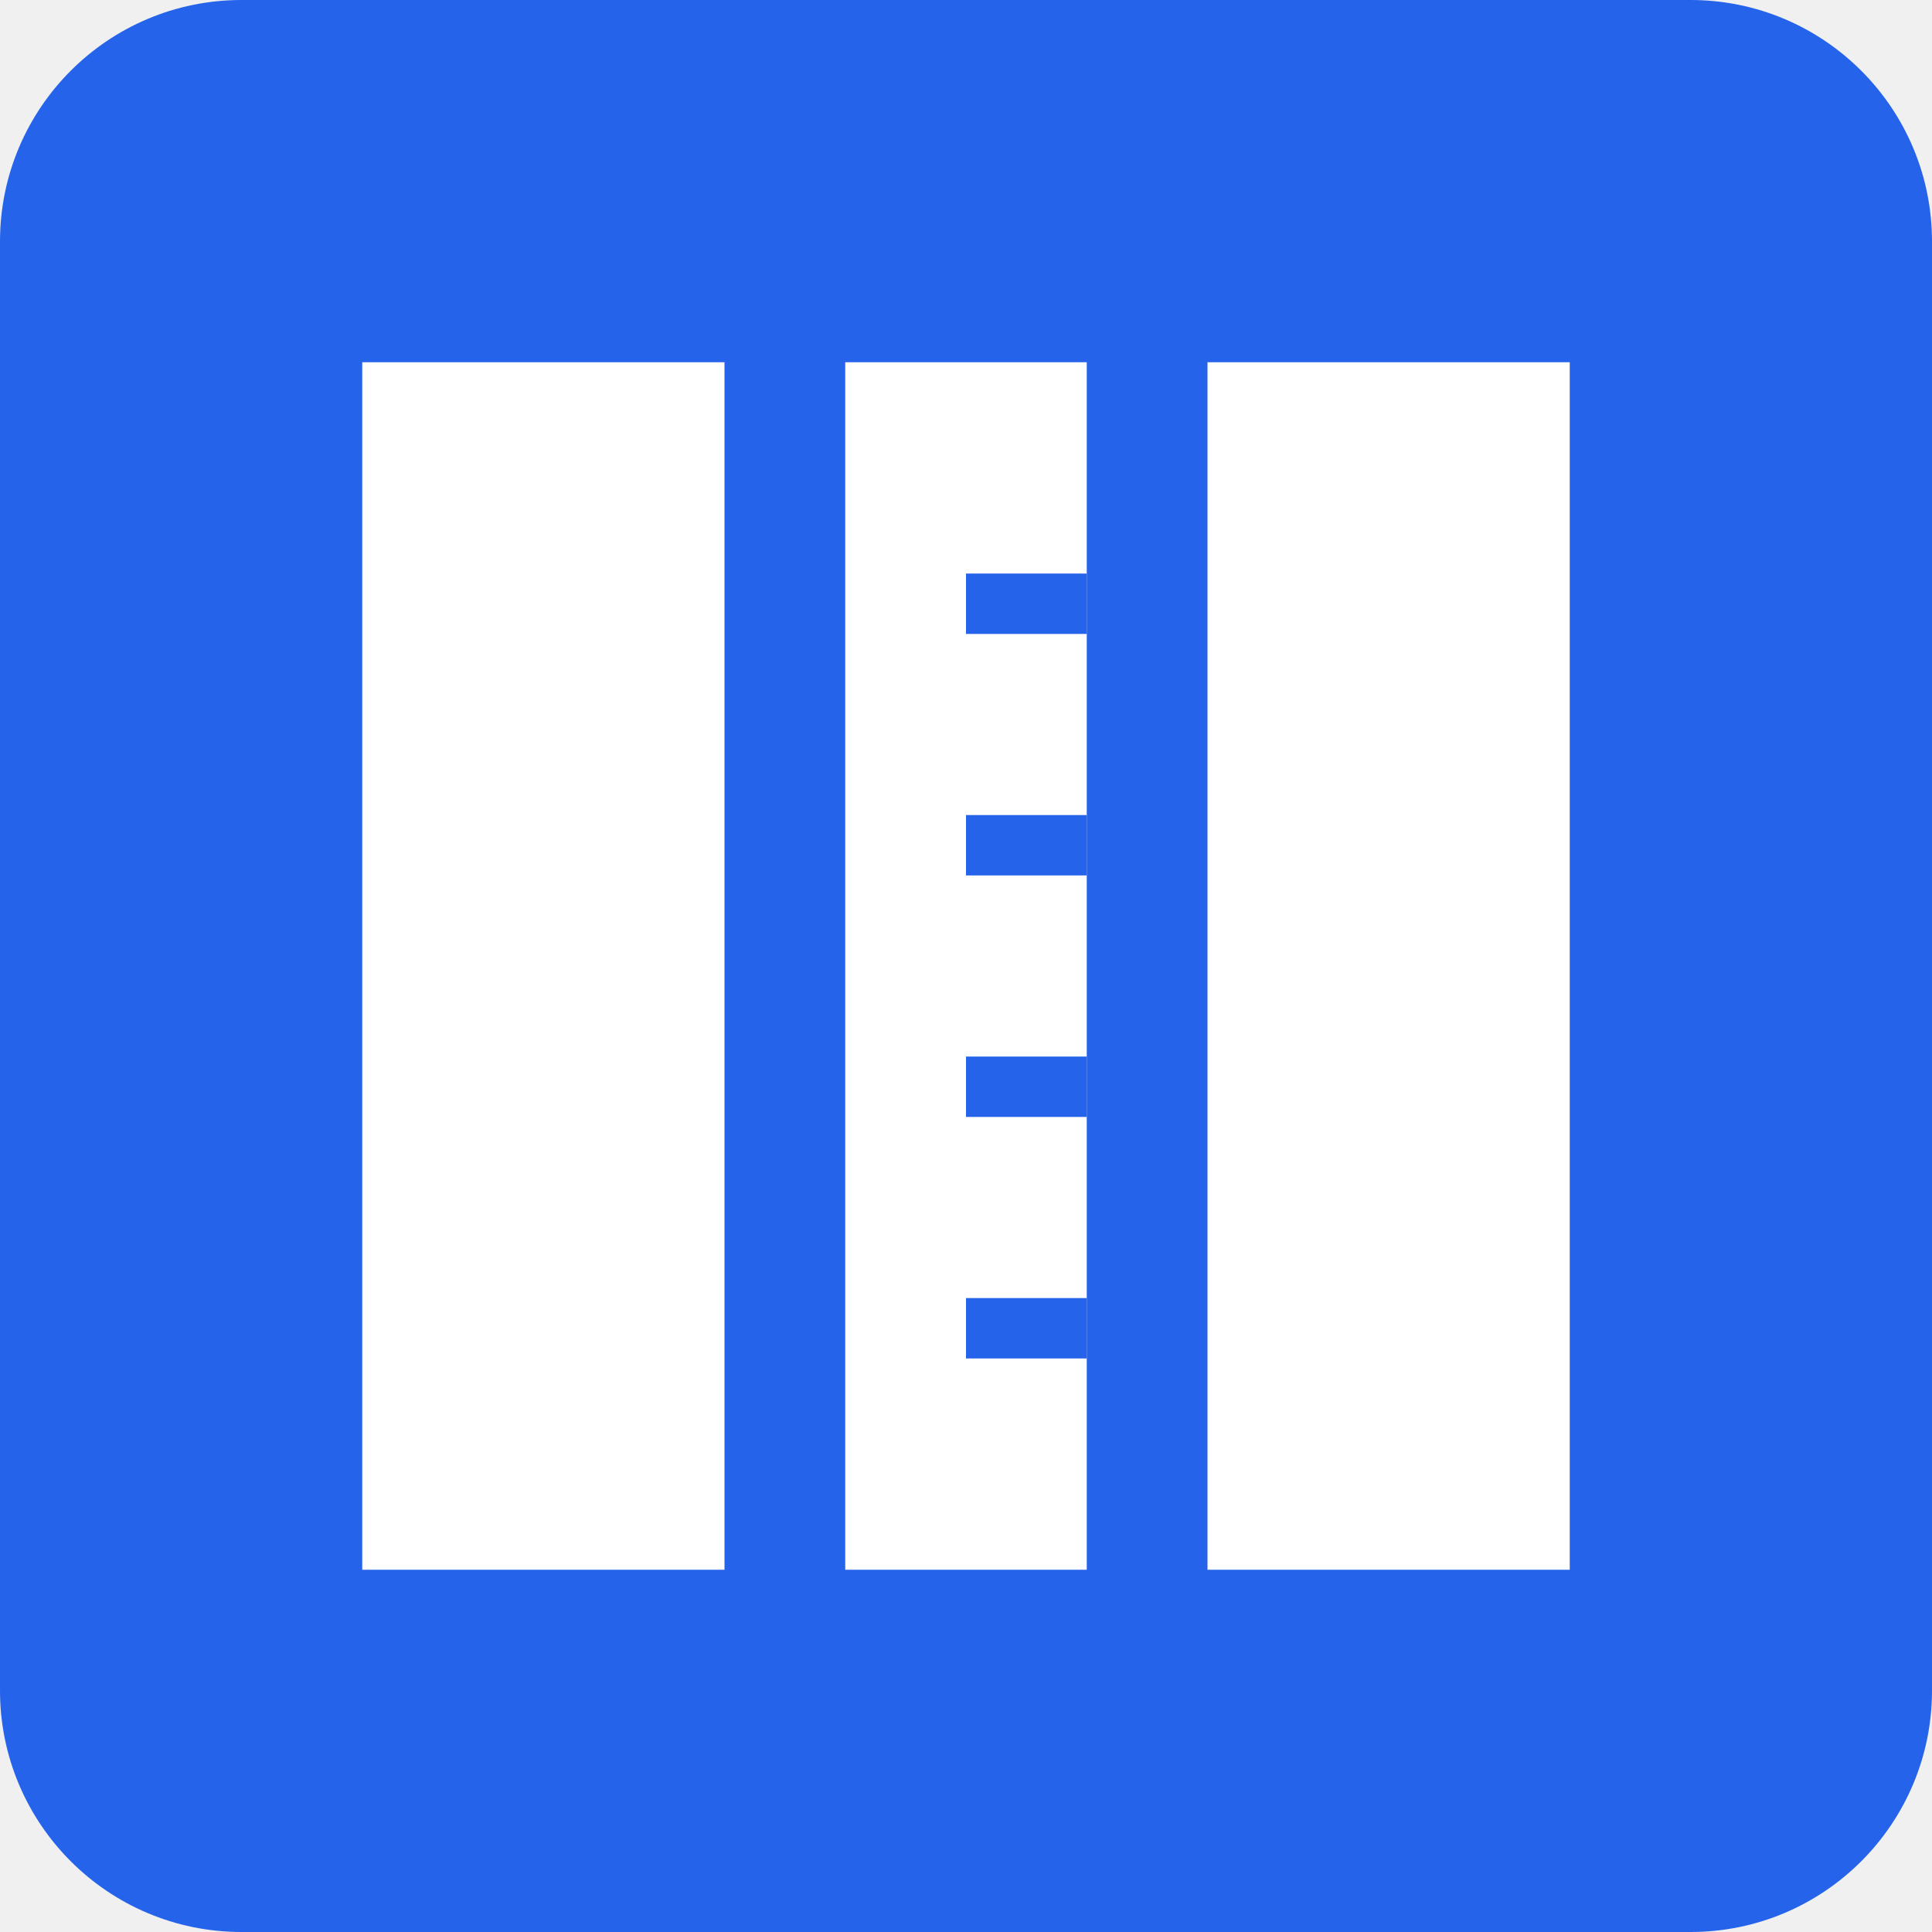
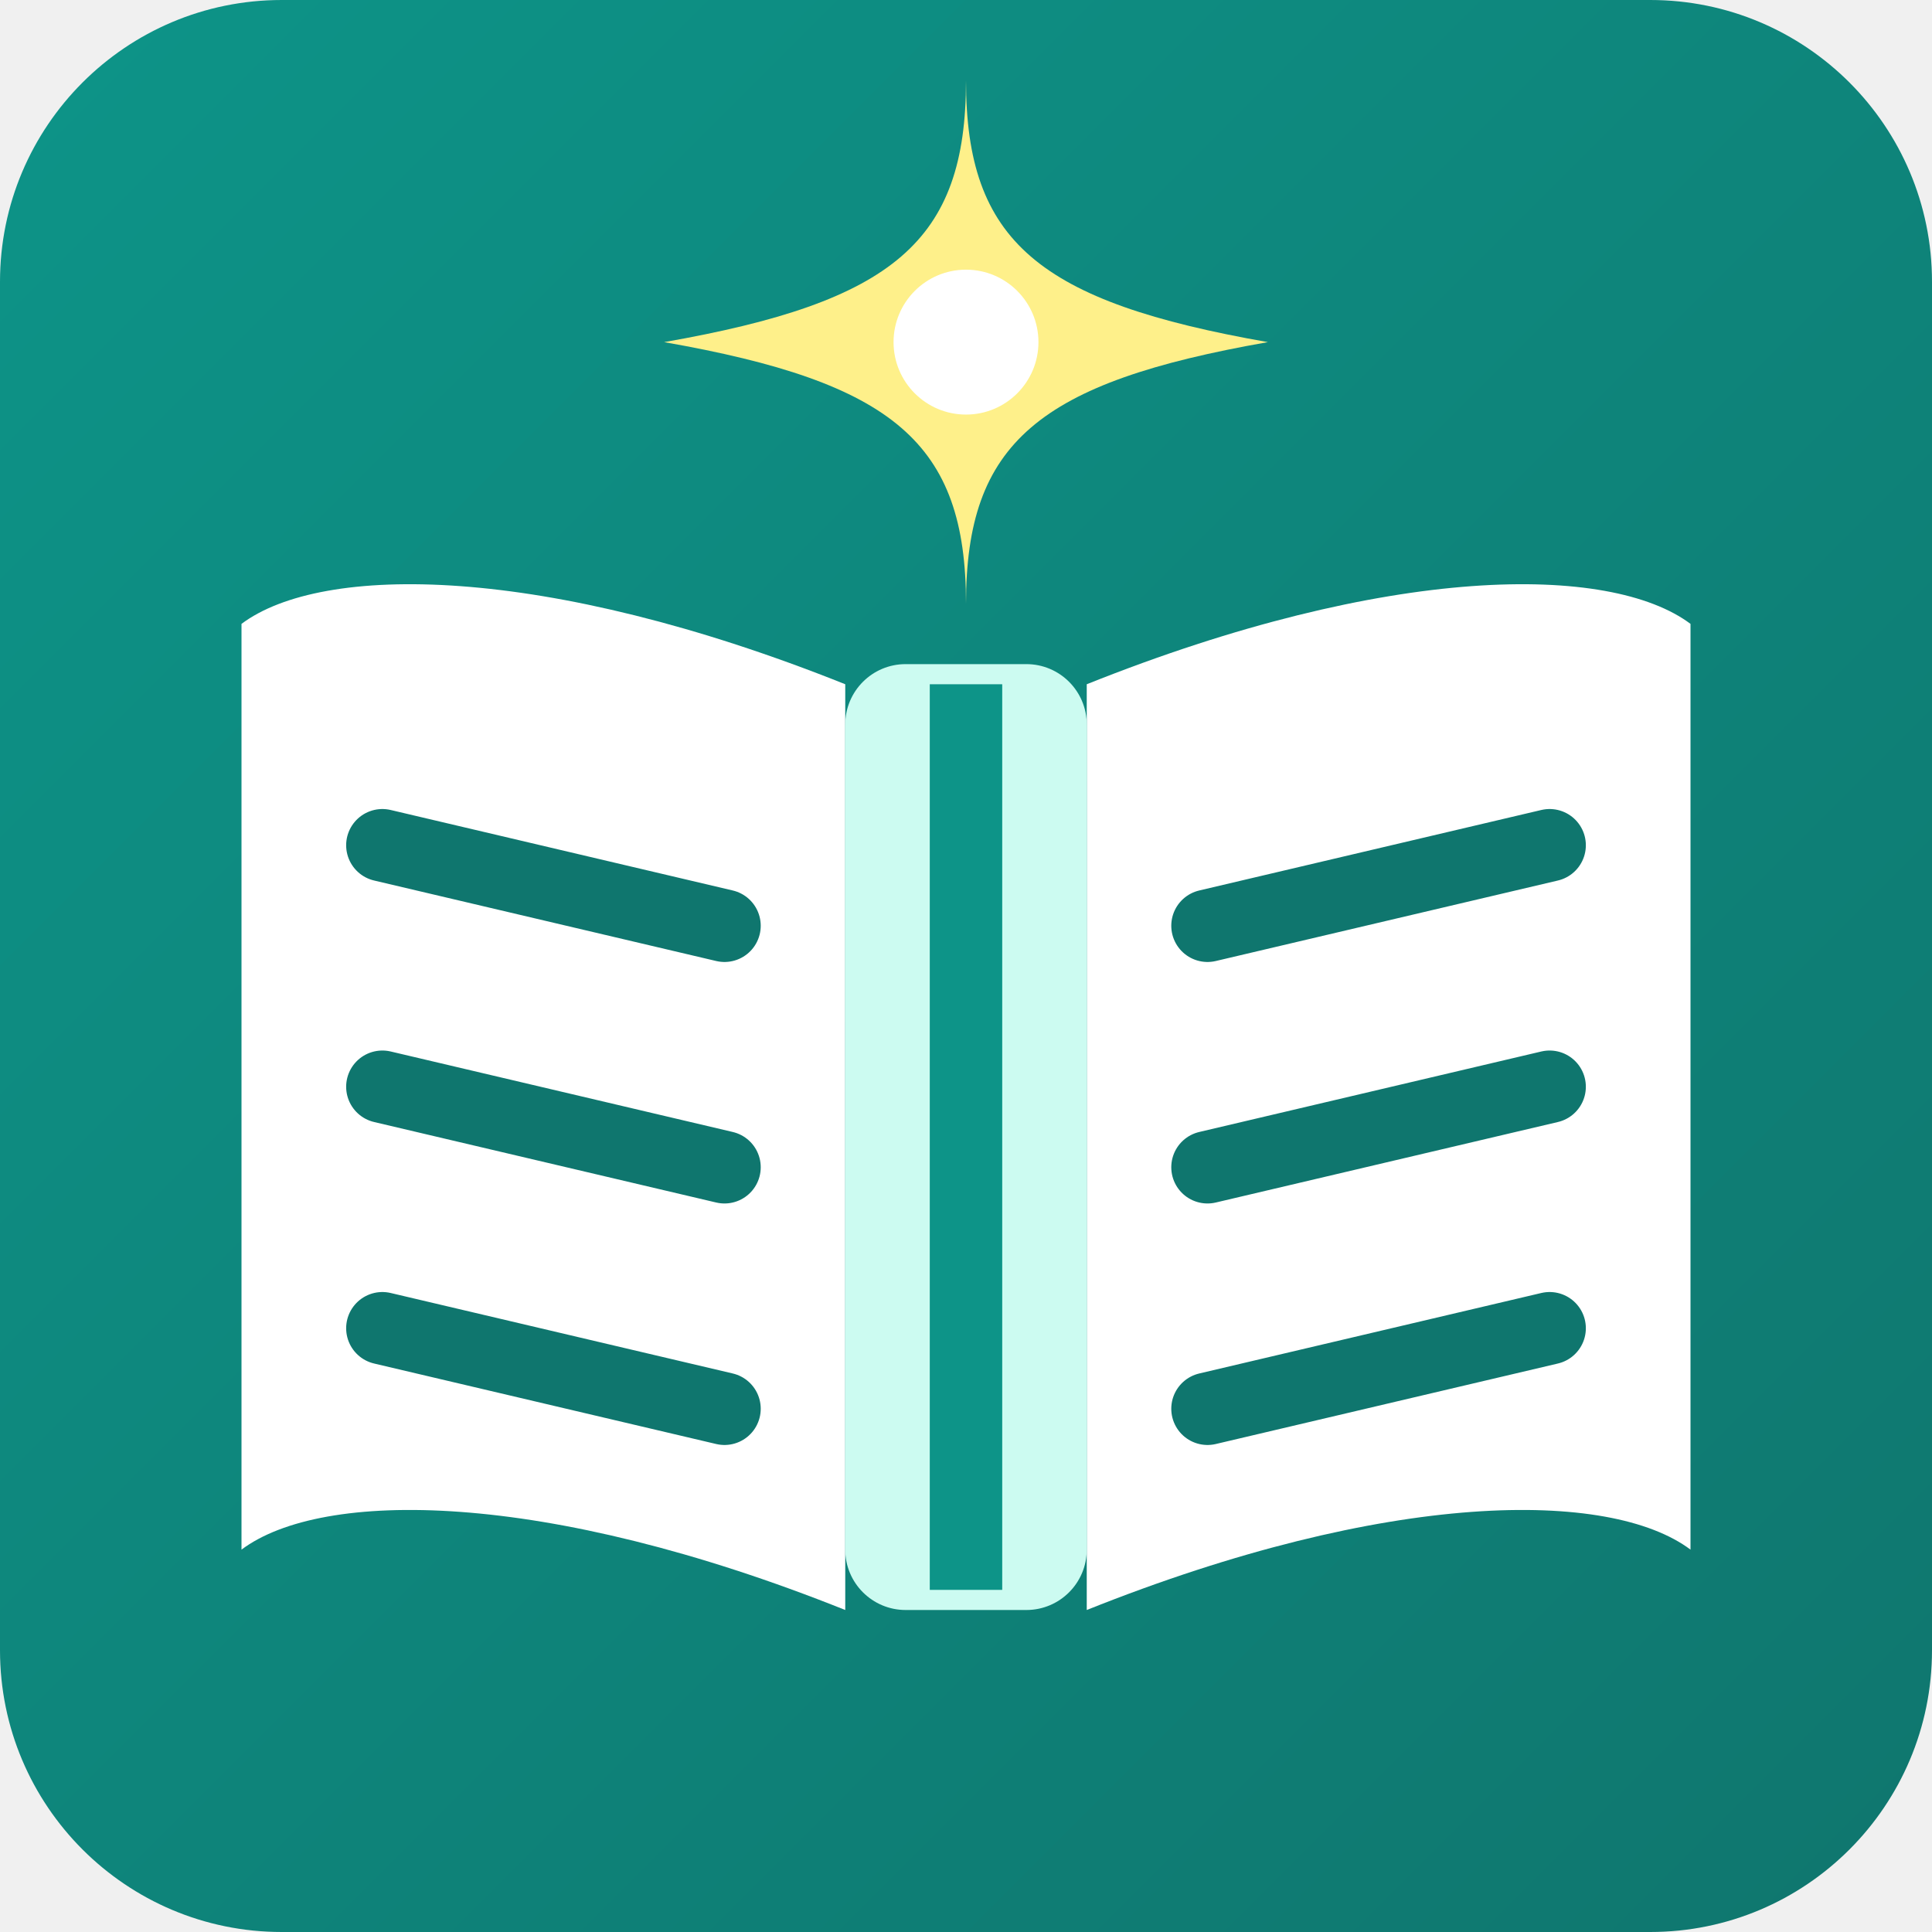
<svg xmlns="http://www.w3.org/2000/svg" width="48" height="48" viewBox="0 0 48 48">
-   <rect width="48" height="48" rx="6" fill="#2563EB" />
-   <rect x="9" y="9" width="9" height="30" fill="white" />
-   <rect x="21" y="9" width="6" height="30" fill="white" />
-   <rect x="30" y="9" width="9" height="30" fill="white" />
-   <line x1="24" y1="15" x2="27" y2="15" stroke="#2563EB" stroke-width="1.5" />
-   <line x1="24" y1="21" x2="27" y2="21" stroke="#2563EB" stroke-width="1.5" />
-   <line x1="24" y1="27" x2="27" y2="27" stroke="#2563EB" stroke-width="1.5" />
-   <line x1="24" y1="33" x2="27" y2="33" stroke="#2563EB" stroke-width="1.5" />
+   <defs>
+     <linearGradient id="bg" x1="0" y1="0" x2="48" y2="48" gradientUnits="userSpaceOnUse">
+       <stop offset="0%" stop-color="#0D9488" />
+       <stop offset="100%" stop-color="#0F766E" />
+     </linearGradient>
+   </defs>
+   <rect width="48" height="48" rx="7" fill="url(#bg)" />
+   <path d="M21 40 C13.5 37 8 37 6 38.5 V15.5 C8 14 13.5 14 21 17 V40 Z" fill="#FFFFFF" />
+   <path d="M27 40 C34.5 37 40 37 42 38.5 V15.5 C40 14 34.5 14 27 17 V40 Z" fill="#FFFFFF" />
+   <rect x="21" y="16.5" width="6" height="23.5" rx="1.5" fill="#CCFBF1" />
+   <line x1="24" y1="17" x2="24" y2="39.5" stroke="#0D9488" stroke-width="1.8" />
+   <line x1="9.5" y1="21" x2="18" y2="23" stroke="#0F766E" stroke-width="1.8" stroke-linecap="round" />
+   <line x1="9.5" y1="27" x2="18" y2="29" stroke="#0F766E" stroke-width="1.8" stroke-linecap="round" />
+   <line x1="9.5" y1="33" x2="18" y2="35" stroke="#0F766E" stroke-width="1.8" stroke-linecap="round" />
+   <line x1="30" y1="23" x2="38.5" y2="21" stroke="#0F766E" stroke-width="1.8" stroke-linecap="round" />
+   <line x1="30" y1="29" x2="38.5" y2="27" stroke="#0F766E" stroke-width="1.8" stroke-linecap="round" />
+   <line x1="30" y1="35" x2="38.5" y2="33" stroke="#0F766E" stroke-width="1.8" stroke-linecap="round" />
+   <path d="M24 2 C24 6 25.8 7.5 31.5 8.5 C25.8 9.5 24 11 24 15 C24 11 22.2 9.5 16.5 8.5 C22.2 7.5 24 6 24 2 Z" fill="#FEF08A" />
+   <circle cx="24" cy="8.5" r="1.8" fill="#FFFFFF" />
</svg>
